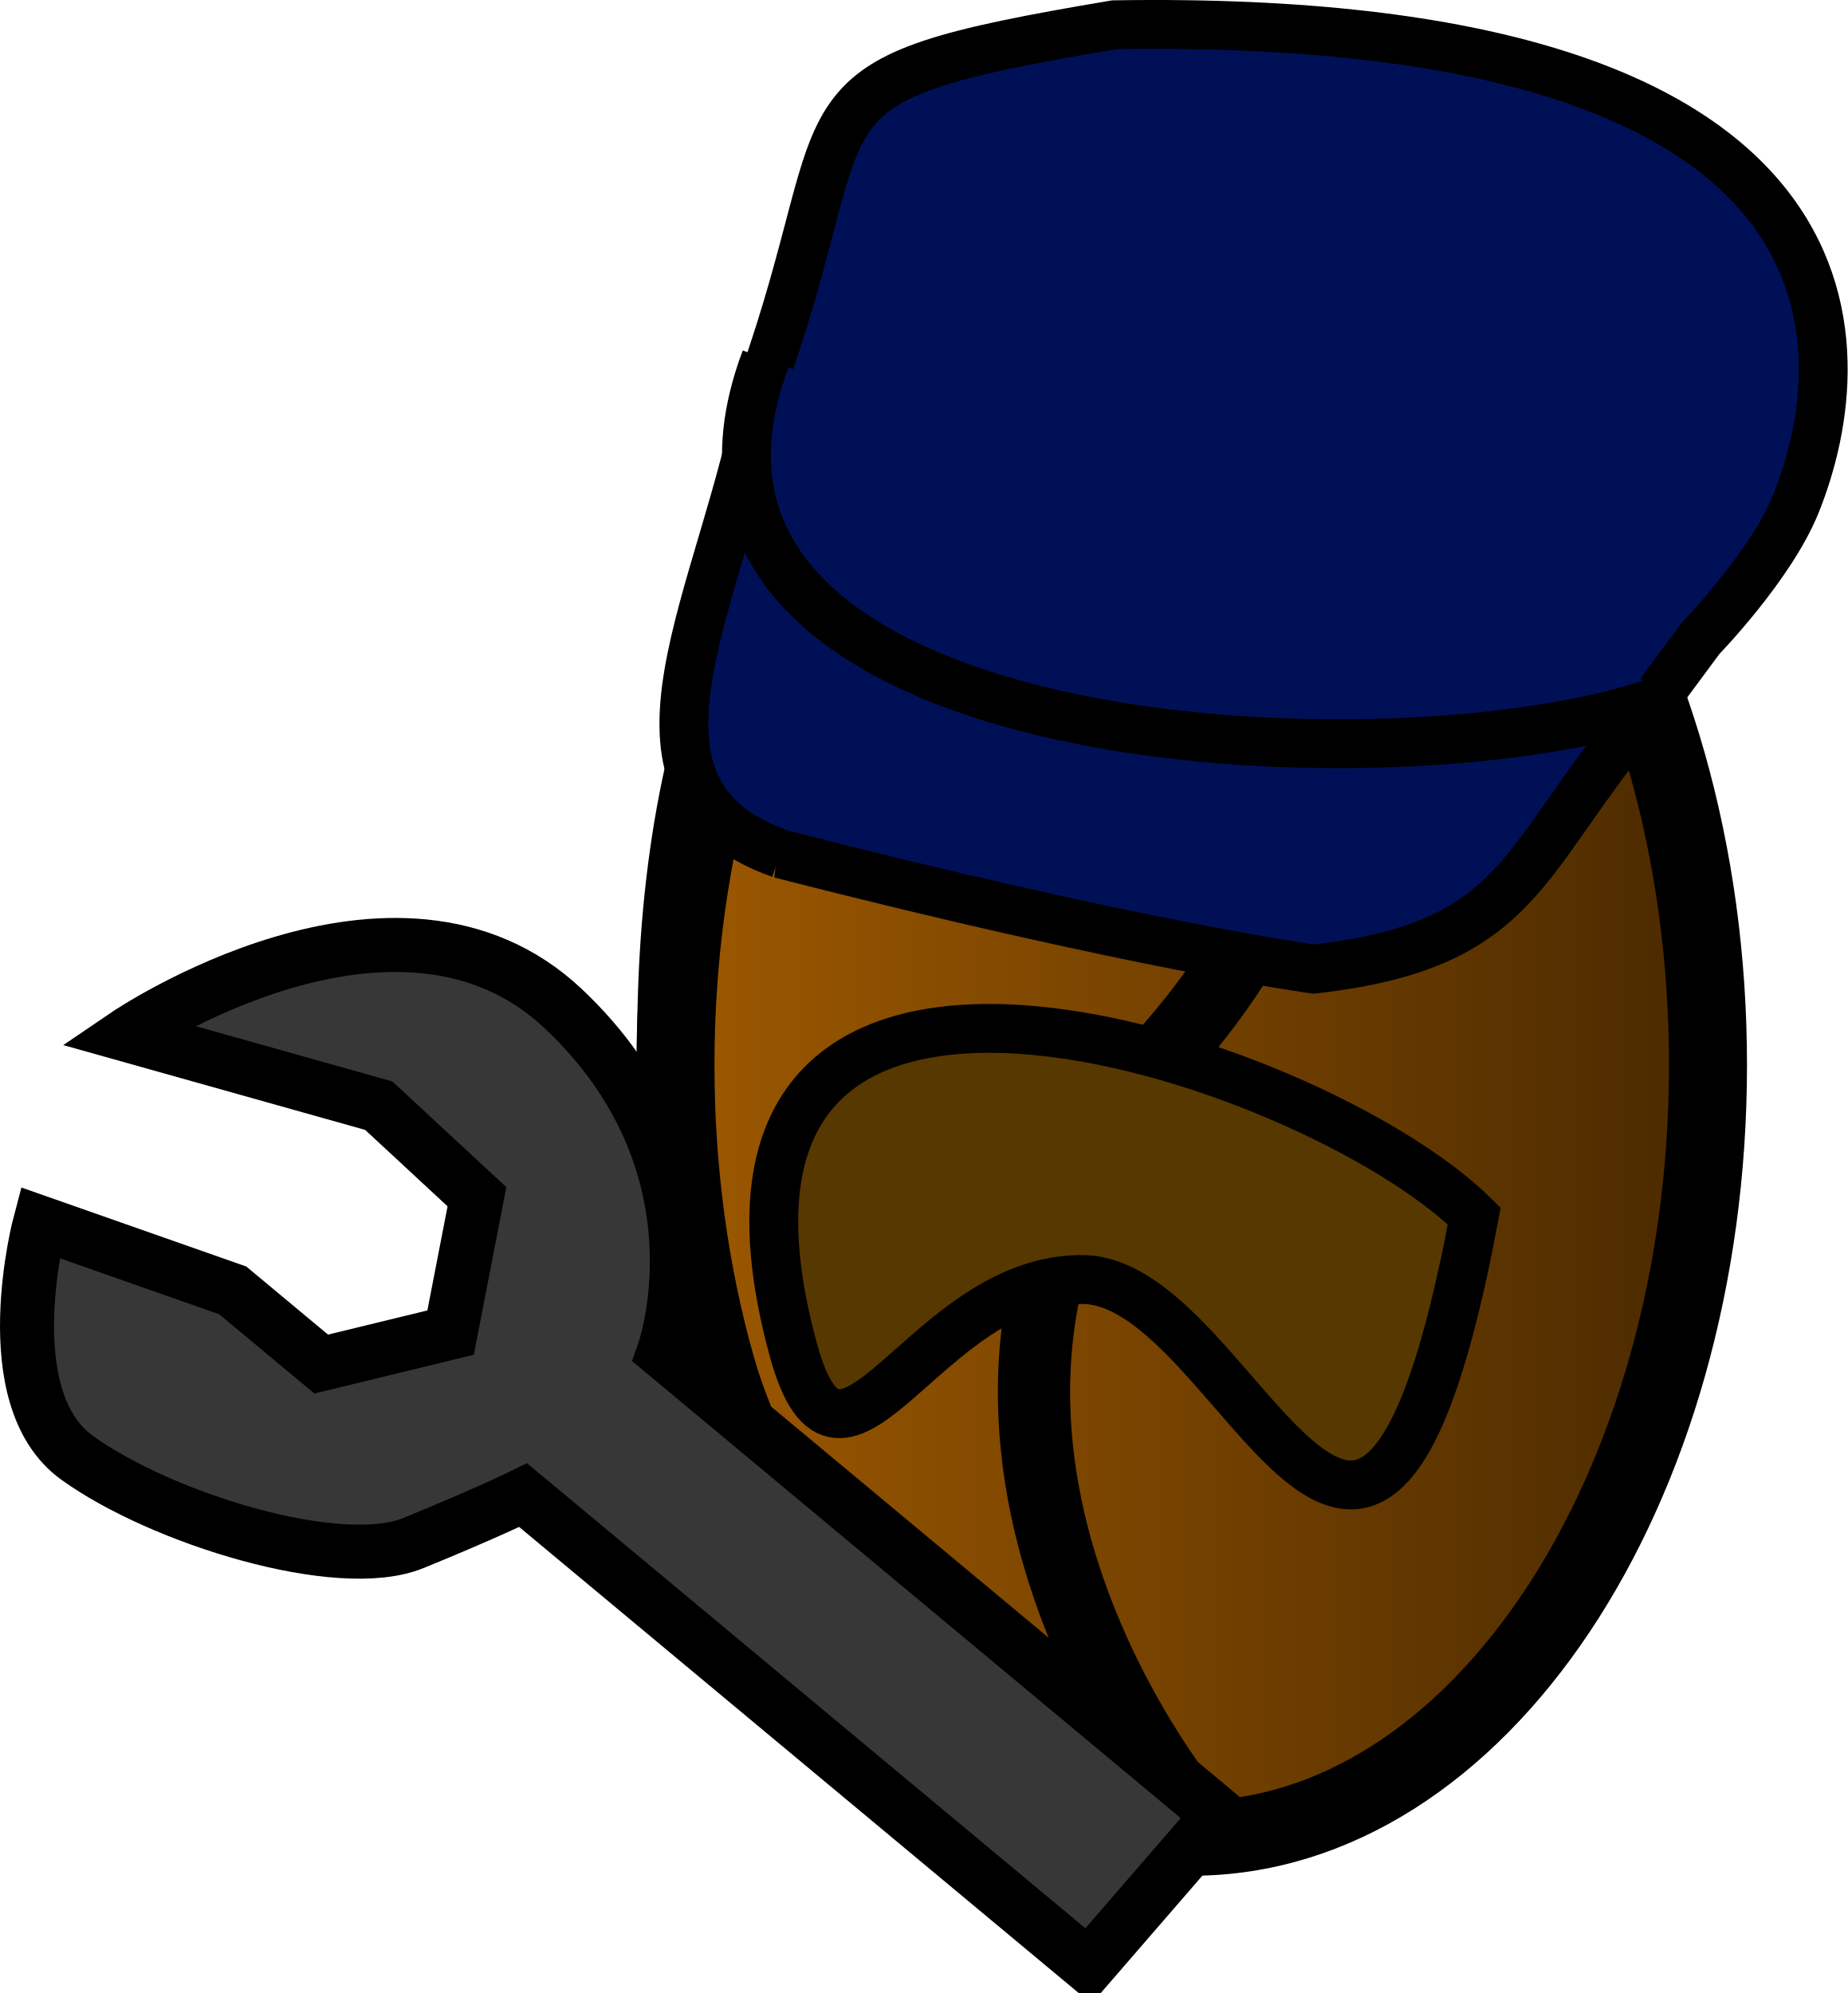
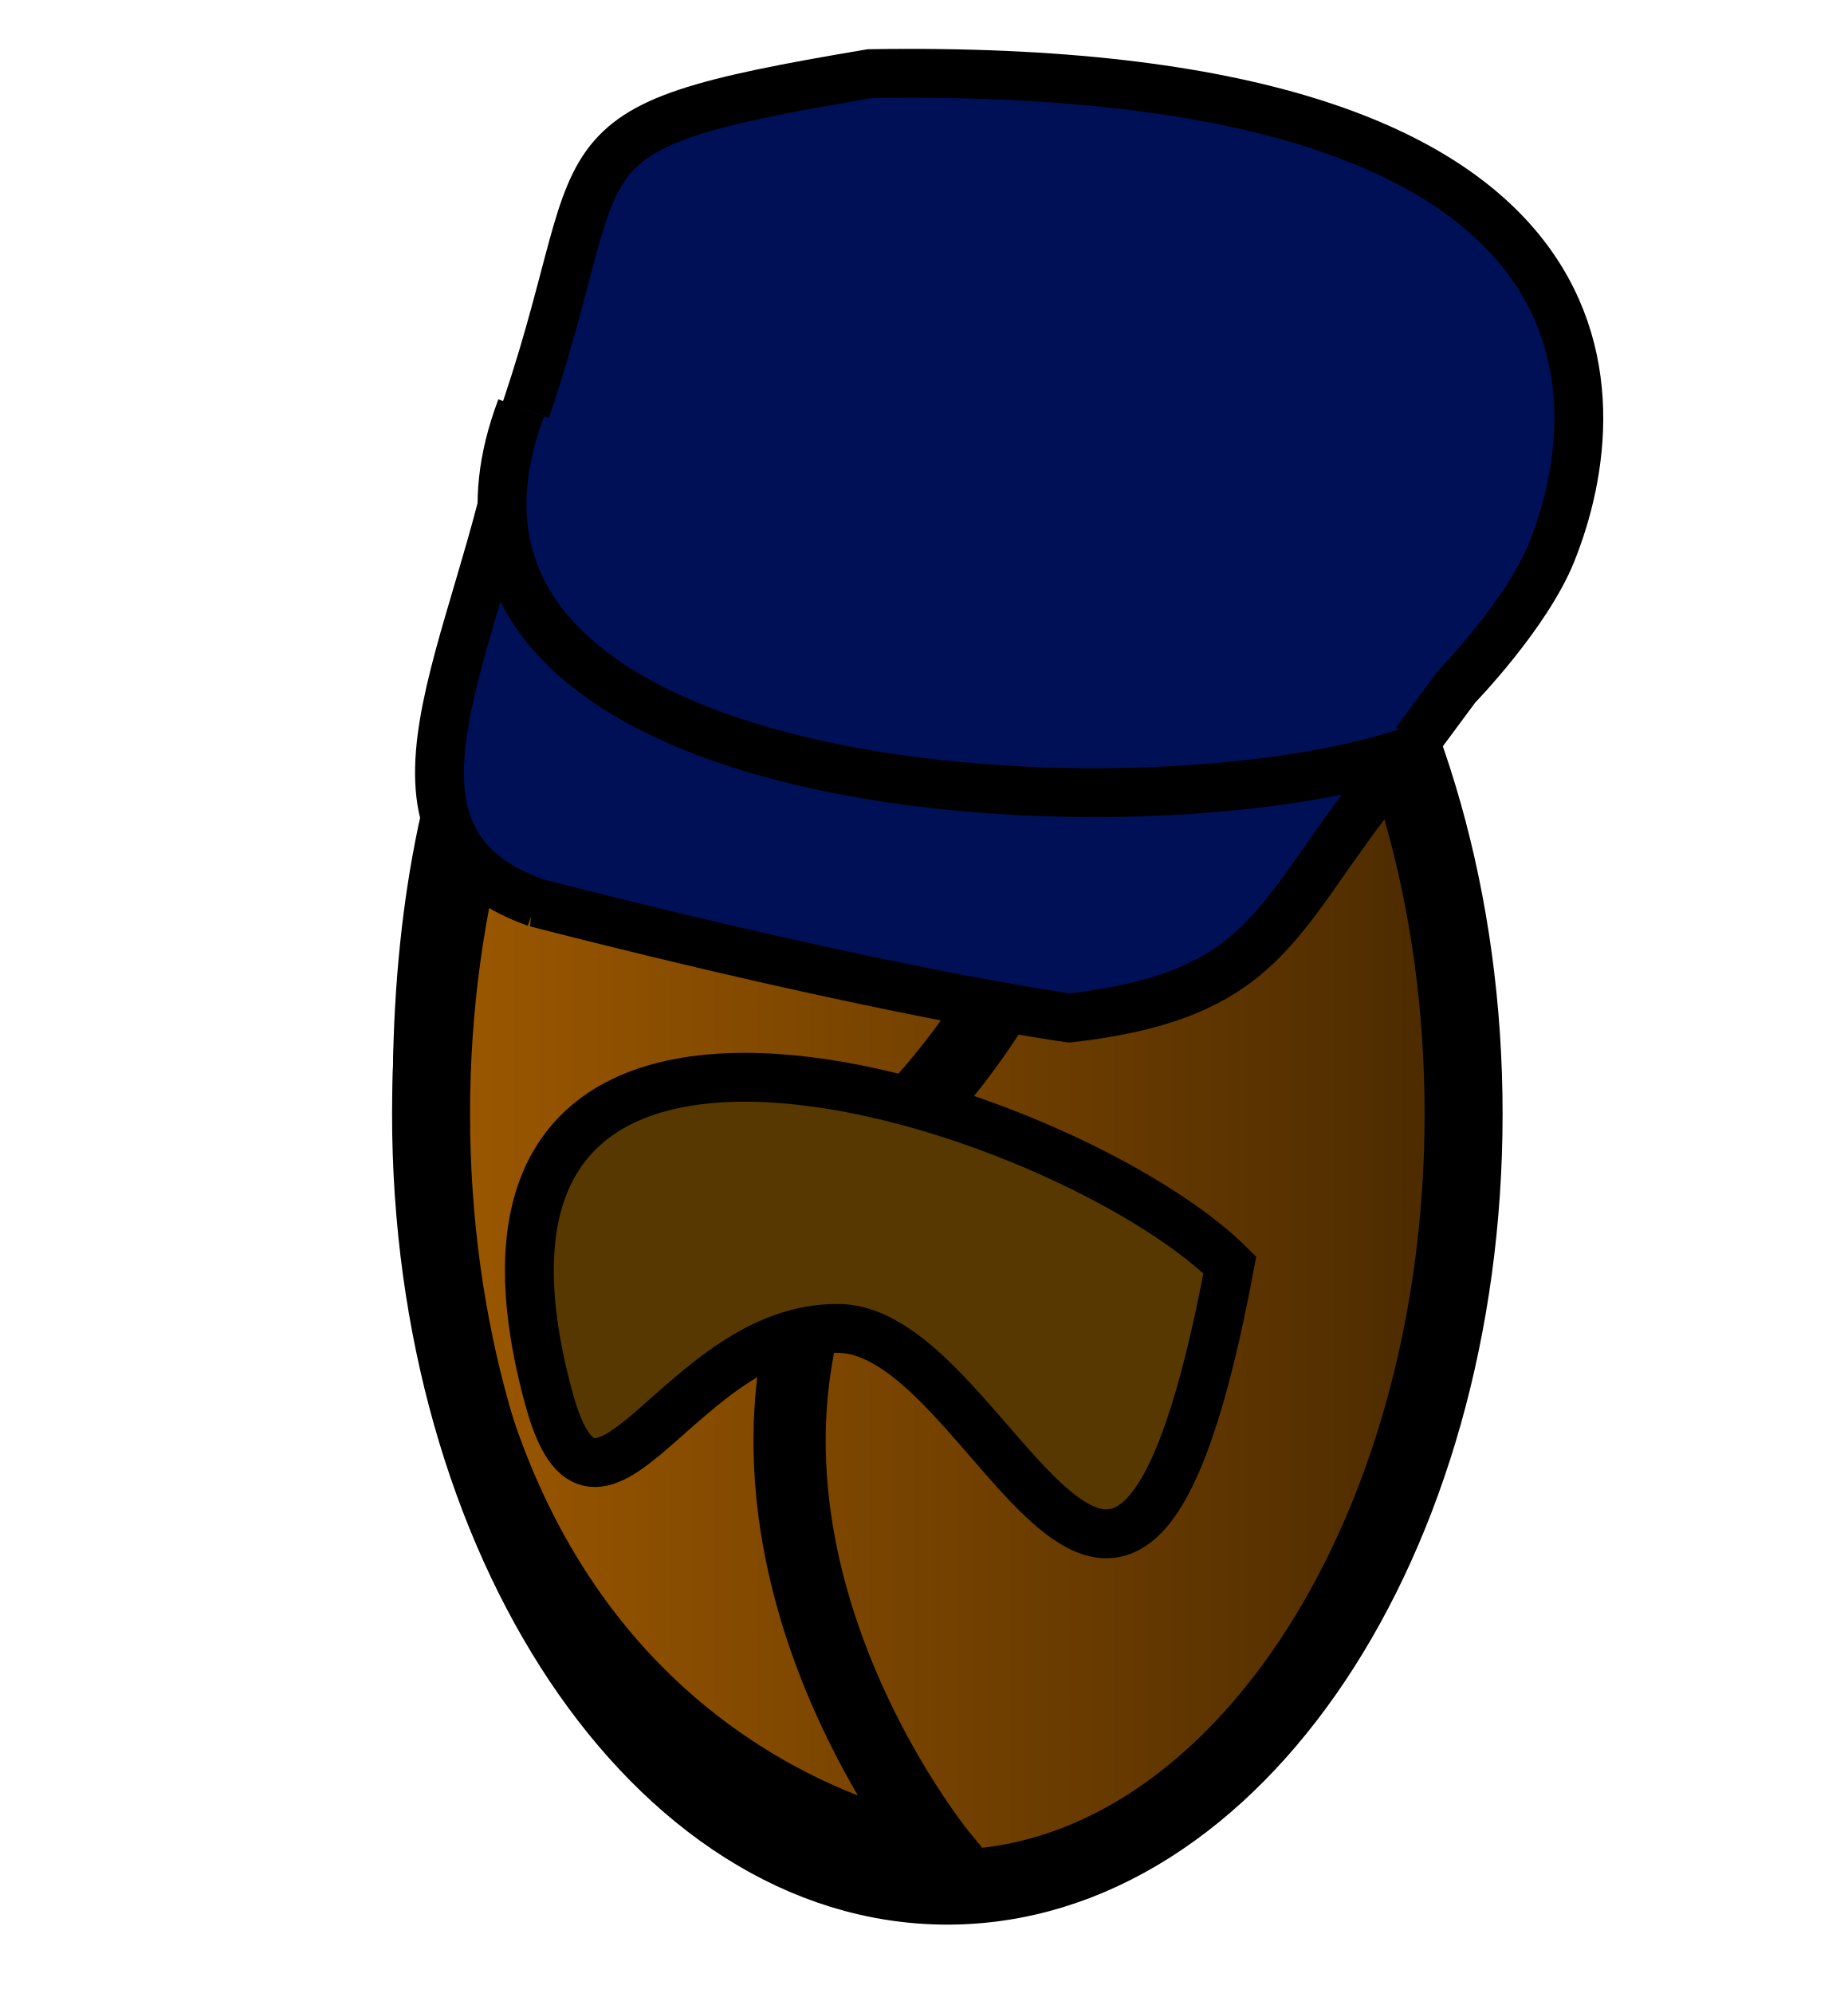
<svg xmlns="http://www.w3.org/2000/svg" xmlns:xlink="http://www.w3.org/1999/xlink" width="756.169" height="815.691" id="svg2" version="1.1">
  <defs id="defs4">
    <linearGradient id="linearGradient6158">
      <stop style="stop-color:#bebebe;stop-opacity:1;" offset="0" id="stop6160" />
      <stop style="stop-color:#ffffff;stop-opacity:1;" offset="1" id="stop6162" />
    </linearGradient>
    <linearGradient id="linearGradient3805">
      <stop id="stop3817" offset="0" style="stop-color:#a05a00;stop-opacity:1;" />
      <stop style="stop-color:#472800;stop-opacity:1;" offset="1" id="stop3819" />
    </linearGradient>
    <linearGradient id="linearGradient3789">
      <stop id="stop3791" offset="0" style="stop-color:#7b4703;stop-opacity:1;" />
      <stop style="stop-color:#7b4703;stop-opacity:0.937;" offset="0.062" id="stop3793" />
      <stop style="stop-color:#7b4703;stop-opacity:0.875;" offset="0.125" id="stop3795" />
      <stop id="stop3803" offset="0.188" style="stop-color:#7b4703;stop-opacity:0.812;" />
      <stop style="stop-color:#7b4703;stop-opacity:0.749;" offset="0.25" id="stop3797" />
      <stop style="stop-color:#7b4703;stop-opacity:0.498;" offset="0.781" id="stop3799" />
      <stop id="stop3801" offset="1" style="stop-color:#7b4703;stop-opacity:0;" />
    </linearGradient>
    <linearGradient id="linearGradient3769">
      <stop style="stop-color:#7b4703;stop-opacity:1;" offset="0" id="stop3771" />
      <stop id="stop3783" offset="0.062" style="stop-color:#7b4703;stop-opacity:0.937;" />
      <stop id="stop3781" offset="0.125" style="stop-color:#7b4703;stop-opacity:0.875;" />
      <stop id="stop3779" offset="0.25" style="stop-color:#7b4703;stop-opacity:0.749;" />
      <stop id="stop3777" offset="0.781" style="stop-color:#7b4703;stop-opacity:0.498;" />
      <stop style="stop-color:#7b4703;stop-opacity:0;" offset="1" id="stop3773" />
    </linearGradient>
    <linearGradient xlink:href="#linearGradient3805" id="linearGradient3823" x1="193.6" y1="562.868" x2="484.065" y2="562.868" gradientUnits="userSpaceOnUse" />
    <linearGradient xlink:href="#linearGradient3805-5" id="linearGradient3823-0" x1="193.6" y1="562.868" x2="484.065" y2="562.868" gradientUnits="userSpaceOnUse" />
    <linearGradient id="linearGradient3805-5">
      <stop id="stop3817-3" offset="0" style="stop-color:#a05a00;stop-opacity:1;" />
      <stop style="stop-color:#472800;stop-opacity:1;" offset="1" id="stop3819-3" />
    </linearGradient>
    <linearGradient y2="562.868" x2="484.065" y1="562.868" x1="193.6" gradientUnits="userSpaceOnUse" id="linearGradient3087" xlink:href="#linearGradient3805-5" />
    <linearGradient xlink:href="#linearGradient3805-5" id="linearGradient3884" x1="6.93" y1="218.37" x2="198.245" y2="218.37" gradientUnits="userSpaceOnUse" gradientTransform="translate(-306.0922,333.0284)" />
    <linearGradient xlink:href="#linearGradient3805-5-4" id="linearGradient3884-2" x1="6.93" y1="218.37" x2="198.245" y2="218.37" gradientUnits="userSpaceOnUse" gradientTransform="translate(-306.0922,333.0284)" />
    <linearGradient id="linearGradient3805-5-4">
      <stop id="stop3817-3-0" offset="0" style="stop-color:#a05a00;stop-opacity:1;" />
      <stop style="stop-color:#472800;stop-opacity:1;" offset="1" id="stop3819-3-9" />
    </linearGradient>
    <linearGradient y2="218.37" x2="198.245" y1="218.37" x1="6.93" gradientTransform="matrix(-0.9996837,0.02515037,-0.02515037,-0.9996837,4.076562,762.3737)" gradientUnits="userSpaceOnUse" id="linearGradient3901" xlink:href="#linearGradient3805-5-4" />
    <linearGradient xlink:href="#linearGradient3805" id="linearGradient3202" gradientUnits="userSpaceOnUse" x1="193.6" y1="562.868" x2="484.065" y2="562.868" />
    <linearGradient xlink:href="#linearGradient3805" id="linearGradient3210" gradientUnits="userSpaceOnUse" x1="193.6" y1="562.868" x2="484.065" y2="562.868" />
    <linearGradient xlink:href="#linearGradient3805" id="linearGradient3218" gradientUnits="userSpaceOnUse" x1="193.6" y1="562.868" x2="484.065" y2="562.868" />
    <linearGradient xlink:href="#linearGradient3805" id="linearGradient3246" gradientUnits="userSpaceOnUse" x1="193.6" y1="562.868" x2="484.065" y2="562.868" />
    <linearGradient xlink:href="#linearGradient3805" id="linearGradient3254" gradientUnits="userSpaceOnUse" x1="193.6" y1="562.868" x2="484.065" y2="562.868" />
    <linearGradient xlink:href="#linearGradient3805" id="linearGradient3268" gradientUnits="userSpaceOnUse" x1="193.6" y1="562.868" x2="484.065" y2="562.868" />
    <linearGradient xlink:href="#linearGradient3805" id="linearGradient3270" gradientUnits="userSpaceOnUse" x1="193.6" y1="562.868" x2="484.065" y2="562.868" />
    <linearGradient xlink:href="#linearGradient3805" id="linearGradient3290" gradientUnits="userSpaceOnUse" x1="193.6" y1="562.868" x2="484.065" y2="562.868" />
    <linearGradient xlink:href="#linearGradient3805" id="linearGradient3292" gradientUnits="userSpaceOnUse" x1="193.6" y1="562.868" x2="484.065" y2="562.868" />
    <linearGradient xlink:href="#linearGradient3805" id="linearGradient3294" gradientUnits="userSpaceOnUse" x1="193.6" y1="562.868" x2="484.065" y2="562.868" />
  </defs>
  <g id="layer1" transform="translate(1162.071,-373.8504)">
-     <g transform="matrix(1.477815,0,0,1.477815,-1178.773,-27.49164)" id="g3262">
+     <g transform="matrix(1.477815,0,0,1.477815,-1278.797,-7.486756)" id="g3262">
      <path style="fill:url(#linearGradient3292);fill-opacity:1;fill-rule:nonzero;stroke:#000000;stroke-width:20.4;stroke-linejoin:miter;stroke-miterlimit:4;stroke-opacity:1;stroke-dasharray:none" id="path3264" d="m 473.866,562.868 c 0,116.353 -60.456,210.676 -135.033,210.676 -74.577,0 -135.033,-94.323 -135.033,-210.676 0,-116.353 60.456,-210.676 135.033,-210.676 74.577,0 135.033,94.323 135.033,210.676 z" transform="matrix(1.058793,0,0,1.016555,-17.4202,-5.65803)" />
      <path style="fill:none;stroke:#000000;stroke-width:20;stroke-linecap:butt;stroke-linejoin:miter;stroke-miterlimit:4;stroke-opacity:1;stroke-dasharray:none" d="m 337.582,353.442 c 0,0 90.598,103.118 -2.501,208.801 -87.043,98.809 5.001,210.051 5.001,210.051 l 0,0 c 0,0 -144.803,-18.346 -142.302,-217.145 2.501,-198.799 139.802,-201.707 139.802,-201.707 z" id="path3266" />
    </g>
-     <path style="fill:#573800;fill-opacity:1;stroke:#000000;stroke-width:20;stroke-miterlimit:4;stroke-opacity:1;stroke-dasharray:none" d="m -558.727,871.543 c -43.163,230.818 -95.58,27.089 -159.861,26.004 -65.304,-1.102 -98.892,101.659 -118.808,28.732 -57.682,-211.206 212.805,-120.125 278.669,-54.736 z" id="path6951" />
-     <g id="g6957" transform="matrix(0.9551888,0.2959971,-0.2959971,0.9551888,171.6993,230.624)" style="fill:#001057;fill-opacity:1">
+     <path style="fill:#573800;fill-opacity:1;stroke:#000000;stroke-width:20;stroke-miterlimit:4;stroke-opacity:1;stroke-dasharray:none" d="m -658.751,891.548 c -43.163,230.818 -95.58,27.089 -159.861,26.004 -65.304,-1.102 -98.892,101.659 -118.808,28.732 -57.682,-211.206 212.805,-120.125 278.669,-54.736 z" id="path6951" />
+     <g id="g6957" transform="matrix(0.9551888,0.2959971,-0.2959971,0.9551888,71.67485,250.6289)" style="fill:#001057;fill-opacity:1">
      <path id="path6953" d="m -823.109,770.854 c 149.827,-7.37 222.475,-19.545 222.475,-19.545 81.85,-35.864 66.345,-70.324 100.685,-146.271 l 10.516,-30.036 c 0,0 18.665,-36.672 20.913,-64.087 5.617,-68.516 -27.911,-201.801 -324.49,-104.618 -125.184,63.112 -89.14,57.063 -94.041,182.517 11.297,87.85 -15.967,178.859 63.943,182.04 z" style="fill:#001057;fill-opacity:1;stroke:#000000;stroke-width:20;stroke-linecap:butt;stroke-linejoin:miter;stroke-miterlimit:4;stroke-opacity:1;stroke-dasharray:none" />
      <path id="path6955" d="m -888.812,579.227 c -10.815,179.25 315.385,89.236 397.597,20.005" style="fill:#001057;fill-opacity:1;stroke:#000000;stroke-width:20;stroke-linecap:butt;stroke-linejoin:miter;stroke-miterlimit:4;stroke-opacity:1;stroke-dasharray:none" />
    </g>
-     <path style="fill:#373737;fill-opacity:1;stroke:#000000;stroke-width:22.111;stroke-linecap:butt;stroke-linejoin:miter;stroke-miterlimit:4;stroke-opacity:1;stroke-dasharray:none" d="m -663.111,1116.673 -227.321,-189.35 c 0,0 27.268,-76.069 -41.044,-140.569 -68.312,-64.5 -178.831,10.611 -178.831,10.611 l 103.24,29.005 40.191,37.277 -10.788,55.602 -52.948,12.886 -36.211,-30.162 -78.885,-27.715 c 0,0 -19.092,71.481 15.149,96.204 34.242,24.723 107.092,47.411 137.696,34.91 30.605,-12.501 44.901,-19.589 44.901,-19.589 l 231.345,192.701 z" id="path6178" />
  </g>
</svg>
